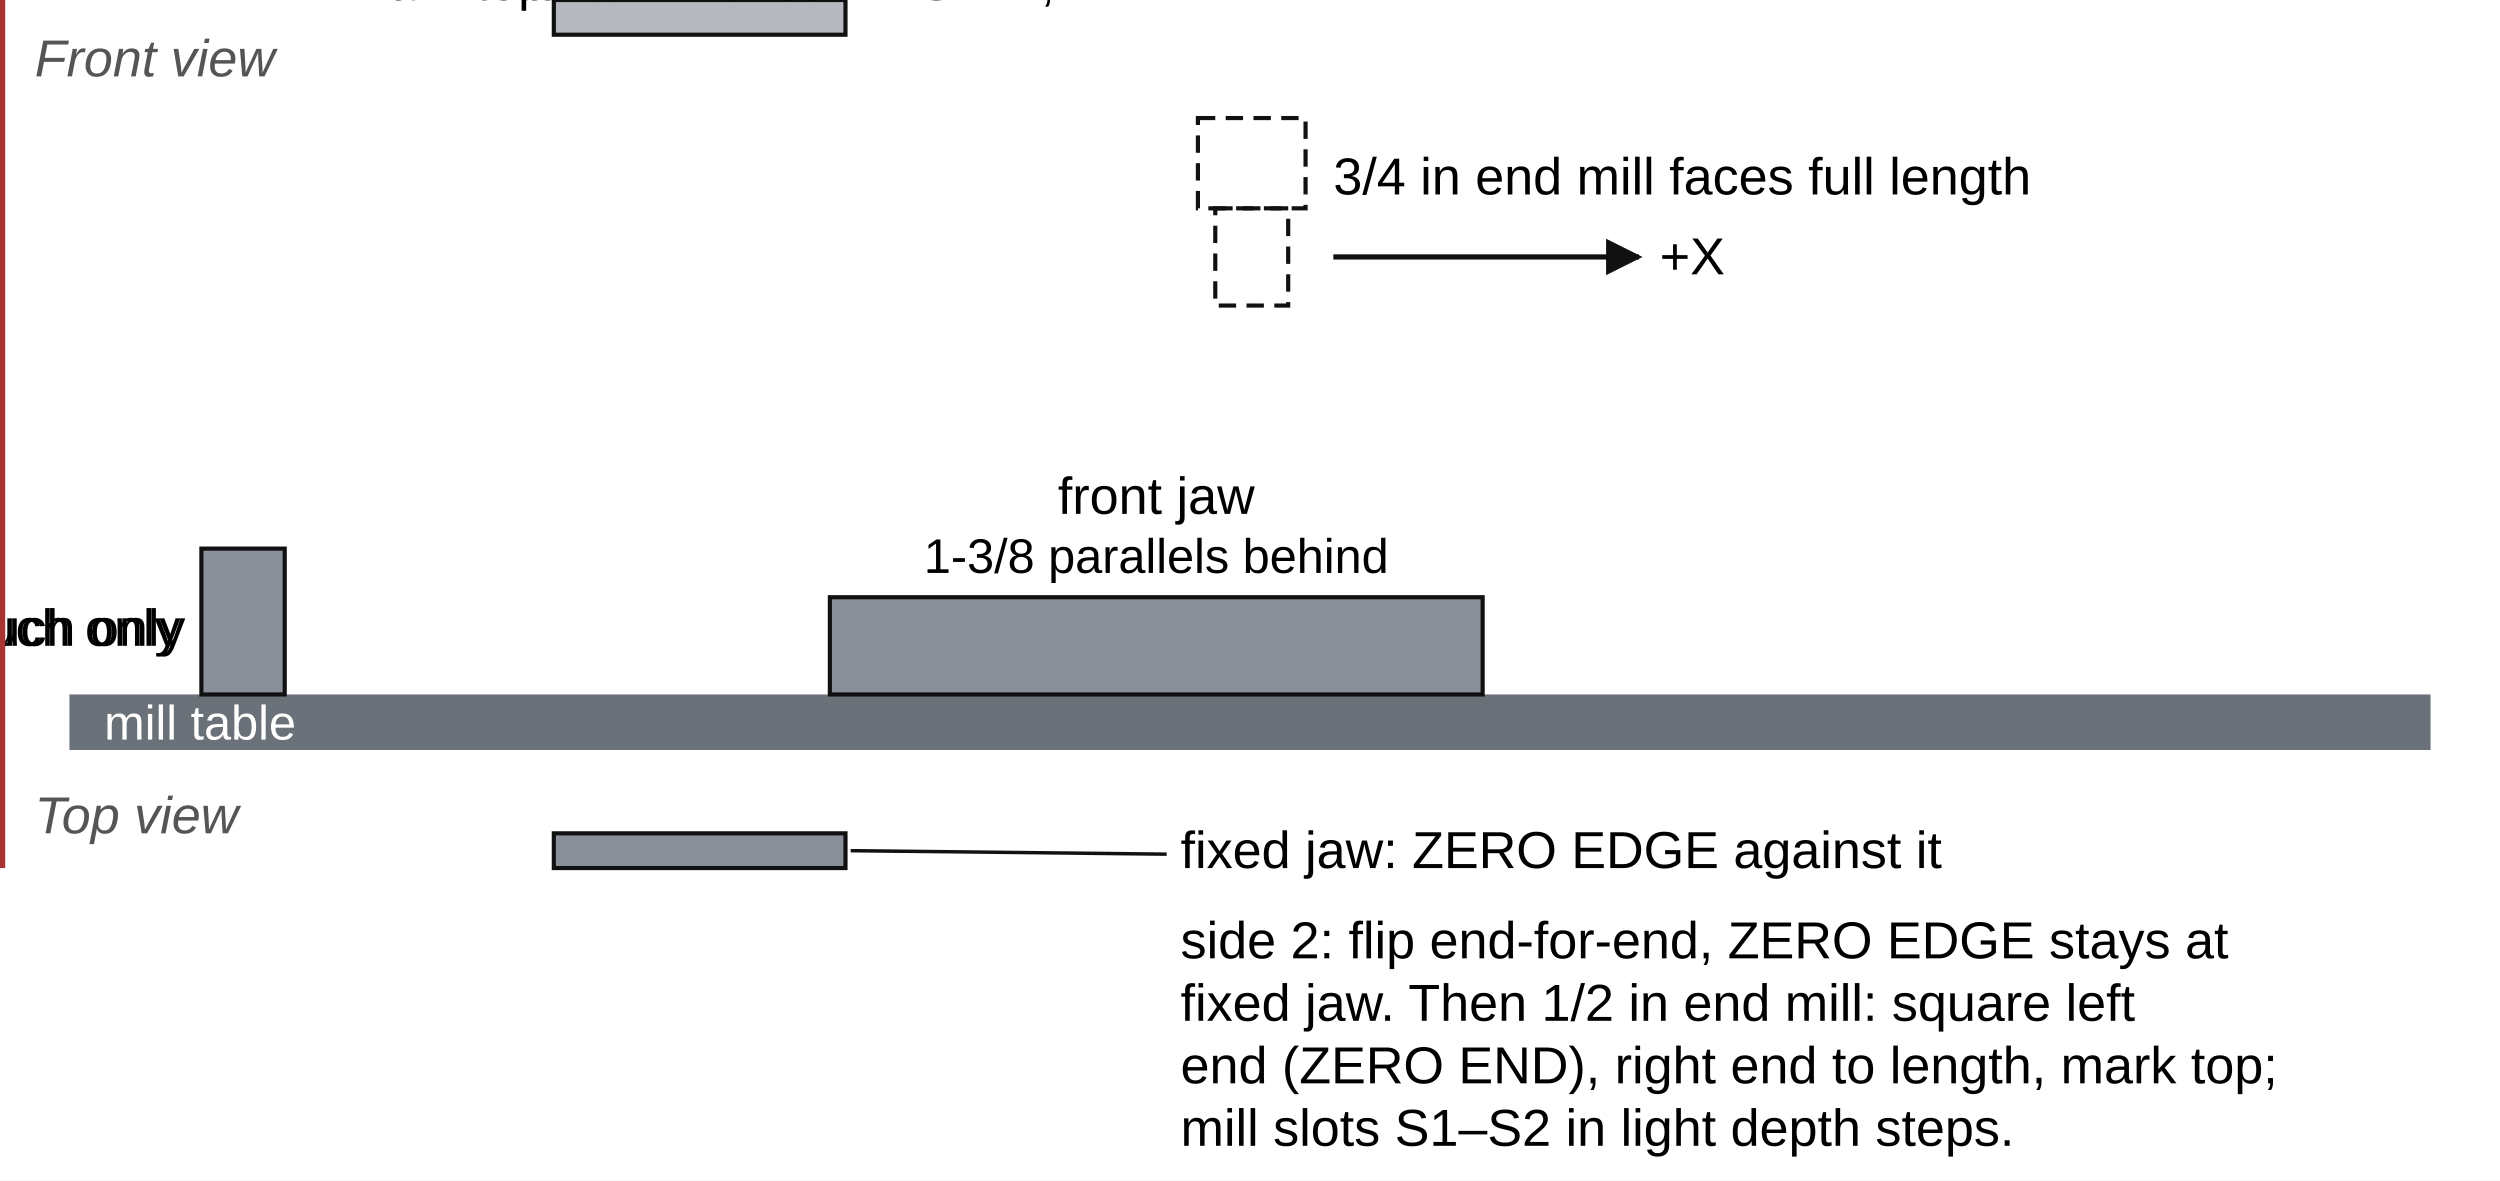
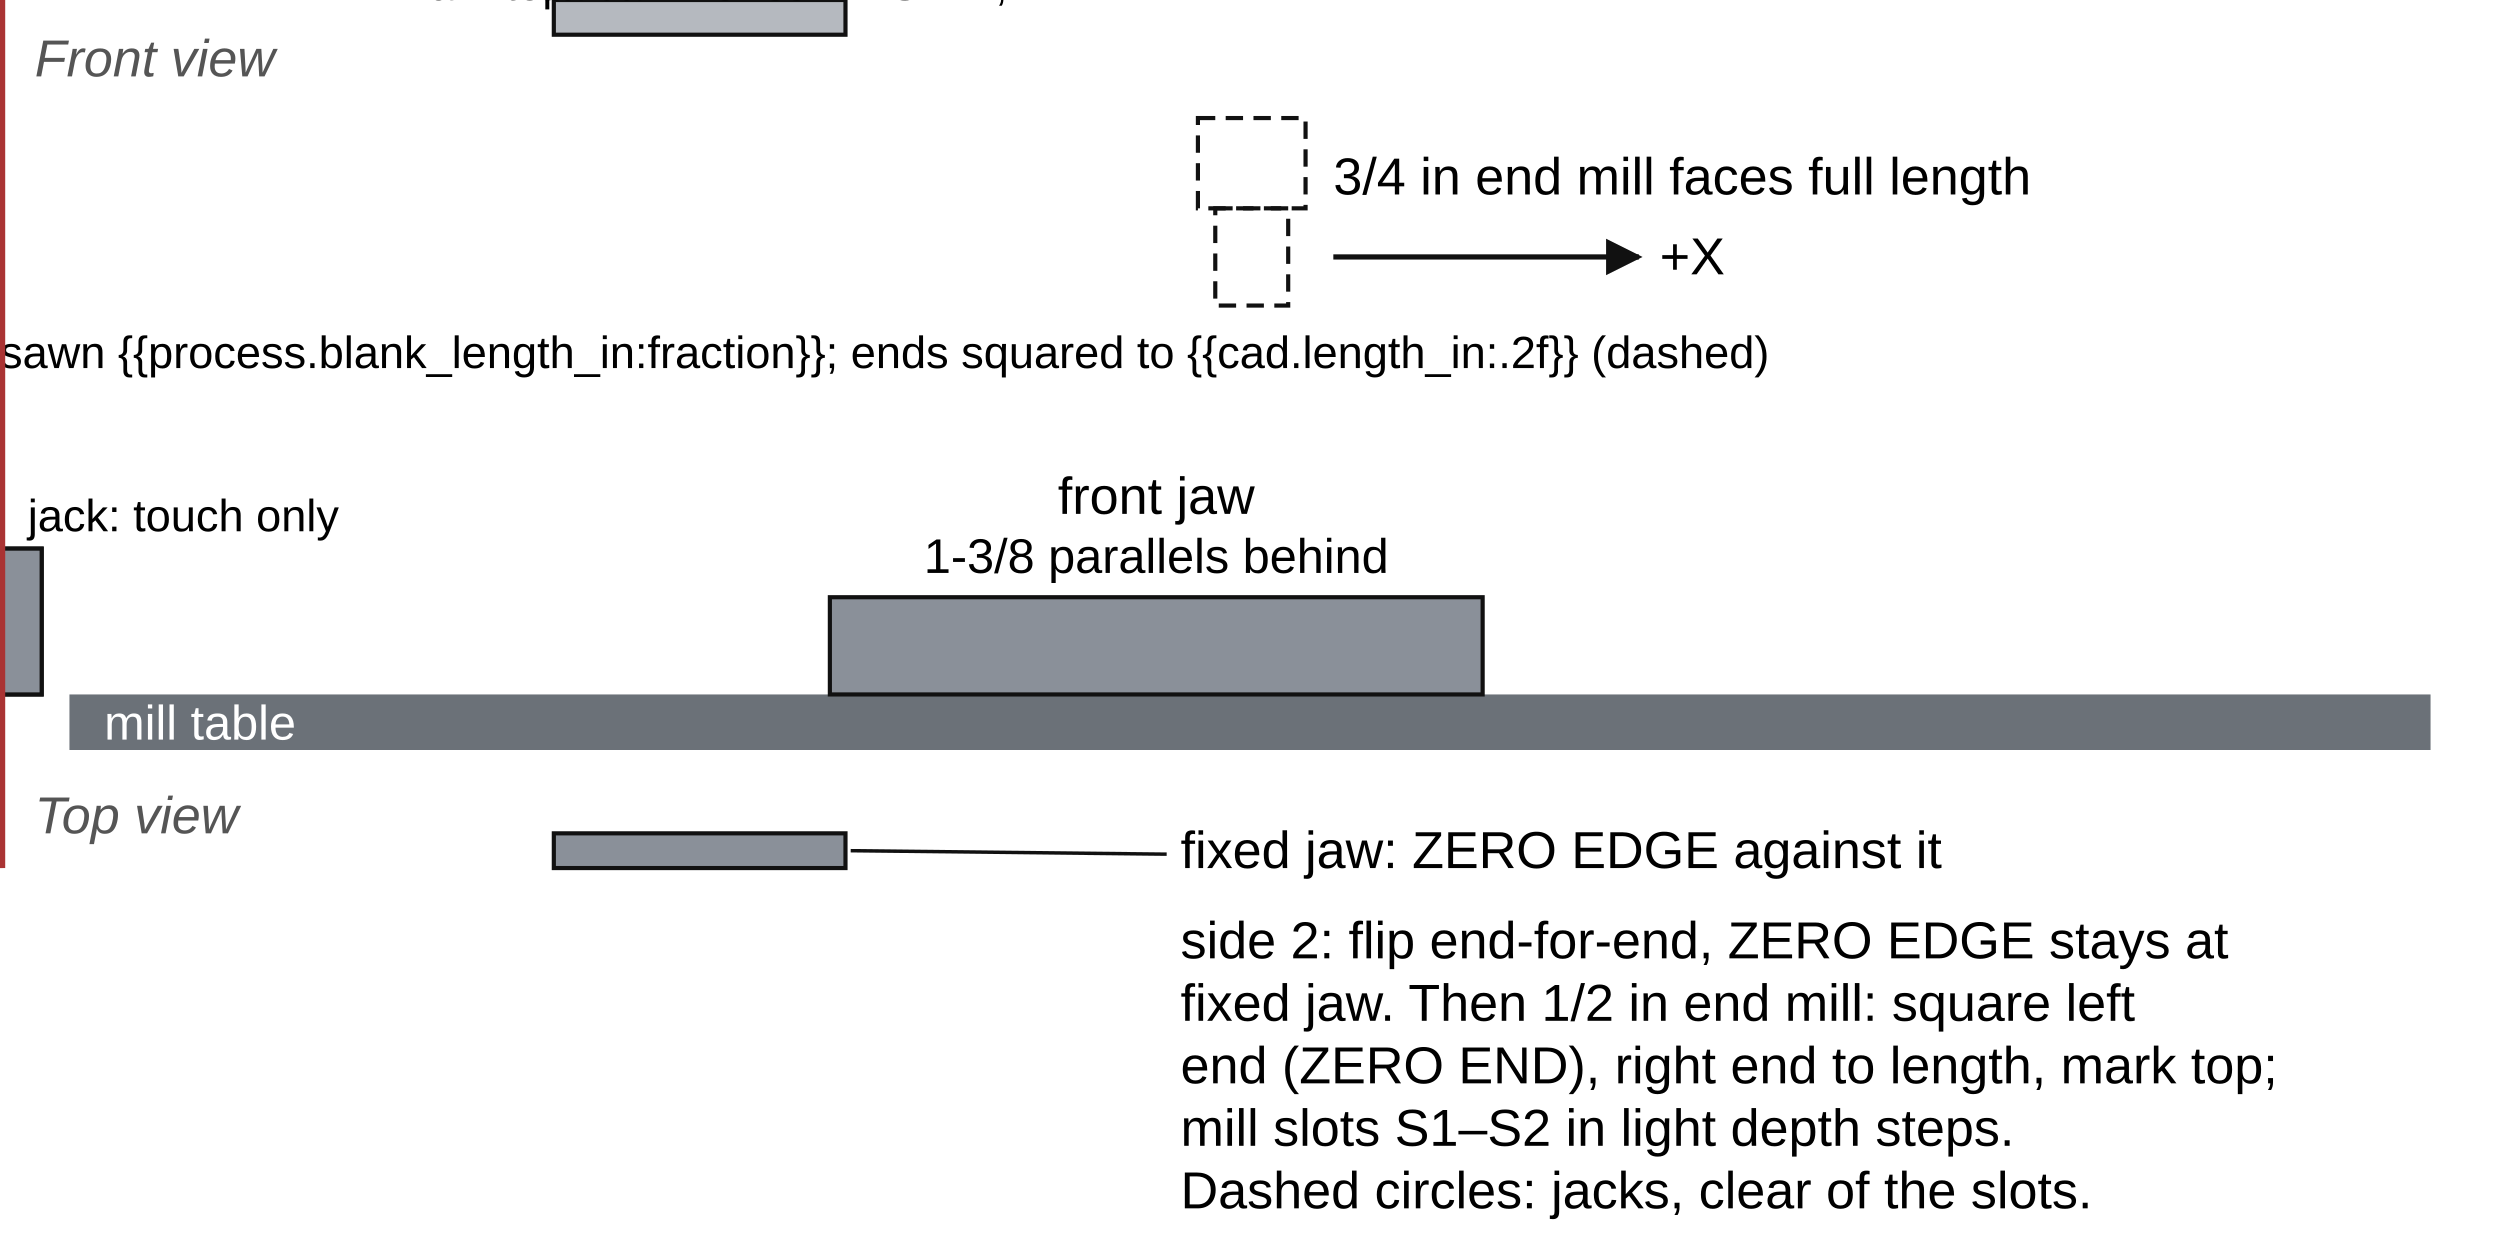
- <svg xmlns="http://www.w3.org/2000/svg" data-cad-template="face" viewBox="0 0 720 340" width="720" height="340" font-family="Arial, Helvetica, sans-serif" font-size="15">
+ <svg xmlns="http://www.w3.org/2000/svg" data-cad-template="face" viewBox="0 0 720 360" width="720" height="360" font-family="Arial, Helvetica, sans-serif" font-size="15">
  <defs>
    <marker id="arr" viewBox="0 0 10 10" refX="9" refY="5" markerWidth="7" markerHeight="7" orient="auto-start-reverse">
      <path d="M0 0L10 5L0 10z" fill="#111" />
    </marker>
  </defs>
-   <rect width="720" height="340" fill="#fff" />
+   <rect width="720" height="360" fill="#fff" />
  <text x="10" y="22" fill="#555" font-style="italic">Front view</text>
  <rect x="20" y="200" width="680" height="16" fill="#6b7178" />
  <text x="30" y="213" fill="#fff" font-size="14">mill table</text>
  <rect x="239" y="172" width="188" height="28" fill="#8a9099" stroke="#111" stroke-width="1.2" />
  <rect id="bar" x="{{view.fx0}}" y="120" width="{{view.flen}}" height="{{view.fthick}}" fill="#dfe6ee" stroke="#111" stroke-width="1.5" />
+   <g stroke="#a33" stroke-width="1.5" stroke-dasharray="3 2">
+     <line x1="{{view.fzero}}" y1="112" x2="{{view.fzero}}" y2="{{view.fbottom}}" />
+     <line x1="{{view.fend}}" y1="112" x2="{{view.fend}}" y2="{{view.fbottom}}" />
+   </g>
+   <text x="{{view.fx0}}" y="106" font-size="13">sawn {{process.blank_length_in:fraction}}; ends squared to {{cad.length_in:.2f}} (dashed)</text>
  <rect x="249" y="{{view.jaw_top}}" width="168" height="{{view.jaw_h}}" fill="#b5b9bf" stroke="#111" stroke-width="1.2" />
  <rect x="255" y="{{view.fbottom}}" width="156" height="{{view.parallel_h}}" fill="none" stroke="#333" stroke-width="1.2" stroke-dasharray="4 3" />
  <text x="333" y="148" text-anchor="middle">front jaw</text>
  <text x="333" y="165" text-anchor="middle" font-size="14">1-3/8 parallels behind</text>
-   <g transform="translate({{view.fx0}} 0)">
+   <g transform="translate({{view.jack1_x}} 0)">
    <g fill="#8a9099" stroke="#111" stroke-width="1.2">
-       <rect x="67" y="{{view.fbottom}}" width="6" height="{{view.jack_shaft_h}}" />
-       <rect x="58" y="158" width="24" height="42" />
+       <rect x="-3" y="{{view.fbottom}}" width="6" height="{{view.jack_shaft_h}}" />
+       <rect x="-12" y="158" width="24" height="42" />
    </g>
-     <text x="52" y="186" text-anchor="end">jack: touch only</text>
+     <text x="8" y="153" font-size="13">jack: touch only</text>
  </g>
-   <g transform="translate({{view.fx1}} 0)">
+   <g transform="translate({{view.jack2_x}} 0)">
    <g fill="#8a9099" stroke="#111" stroke-width="1.2">
-       <rect x="-73" y="{{view.fbottom}}" width="6" height="{{view.jack_shaft_h}}" />
-       <rect x="-82" y="158" width="24" height="42" />
+       <rect x="-3" y="{{view.fbottom}}" width="6" height="{{view.jack_shaft_h}}" />
+       <rect x="-12" y="158" width="24" height="42" />
    </g>
-     <text x="-50" y="186">jack: touch only</text>
+     <text x="-8" y="153" text-anchor="end" font-size="13">jack: touch only</text>
  </g>
  <rect x="345" y="34" width="31" height="26" fill="none" stroke="#111" stroke-width="1.2" stroke-dasharray="5 3" />
  <rect x="350" y="60" width="21" height="28" fill="none" stroke="#111" stroke-width="1.2" stroke-dasharray="5 3" />
  <text x="384" y="56">3/4 in end mill faces full length</text>
  <line x1="384" y1="74" x2="472" y2="74" stroke="#111" stroke-width="1.5" marker-end="url(#arr)" />
  <text x="478" y="79">+X</text>
  <text x="10" y="240" fill="#555" font-style="italic">Top view</text>
  <rect x="159.5" y="240" width="84" height="10" fill="#8a9099" stroke="#111" stroke-width="1.2" />
  <rect x="{{view.tx0}}" y="250" width="{{view.tlen}}" height="{{view.twidth}}" fill="#dfe6ee" stroke="#111" stroke-width="1.5" />
  <line x1="{{view.tx0}}" y1="251" x2="{{view.tx1}}" y2="251" stroke="#a33" stroke-width="3" />
-   <line x1="{{view.zero_end_x}}" y1="250" x2="{{view.zero_end_x}}" y2="{{view.tbottom}}" stroke="#a33" stroke-width="3" />
+   <line x1="{{view.tzero}}" y1="250" x2="{{view.tzero}}" y2="{{view.tbottom}}" stroke="#a33" stroke-width="3" />
+   <line x1="{{view.tend}}" y1="250" x2="{{view.tend}}" y2="{{view.tbottom}}" stroke="#a33" stroke-width="1.5" stroke-dasharray="3 2" />
+   <g id="slots" data-cad-group="slots" fill="#fff" stroke="#111" stroke-width="1.2" />
+   <g id="slot-labels" data-cad-group="slot-labels" font-size="13" />
+   <g id="jacks" data-cad-group="jacks" fill="none" stroke="#333" stroke-width="1.2" stroke-dasharray="3 2" />
  <rect x="159.5" y="{{view.tbottom}}" width="84" height="10" fill="#b5b9bf" stroke="#111" stroke-width="1.2" />
-   <text x="201.5" y="{{view.mark1_y}}" text-anchor="middle">mark top: bar 1 C'BORE SIDE,</text>
-   <text x="201.5" y="{{view.mark2_y}}" text-anchor="middle">bar 2 RAIL SIDE</text>
+   <text x="201.5" y="{{view.mark1_y}}" text-anchor="middle" font-size="13">mark top: bar 1 C'BORE SIDE,</text>
+   <text x="201.5" y="{{view.mark2_y}}" text-anchor="middle" font-size="13">bar 2 RAIL SIDE</text>
  <text x="{{view.zero_end_label_x}}" y="{{view.zero_end_y}}" text-anchor="end" font-size="13">ZERO END</text>
  <text x="340" y="250">fixed jaw: ZERO EDGE against it</text>
  <line x1="336" y1="246" x2="245" y2="245" stroke="#111" stroke-width="1" />
  <text x="340" y="276">side 2: flip end-for-end, ZERO EDGE stays at</text>
  <text x="340" y="294">fixed jaw. Then 1/2 in end mill: square left</text>
  <text x="340" y="312">end (ZERO END), right end to length, mark top;</text>
  <text x="340" y="330">mill slots S1–S2 in light depth steps.</text>
+   <text x="340" y="348">Dashed circles: jacks, clear of the slots.</text>
</svg>
